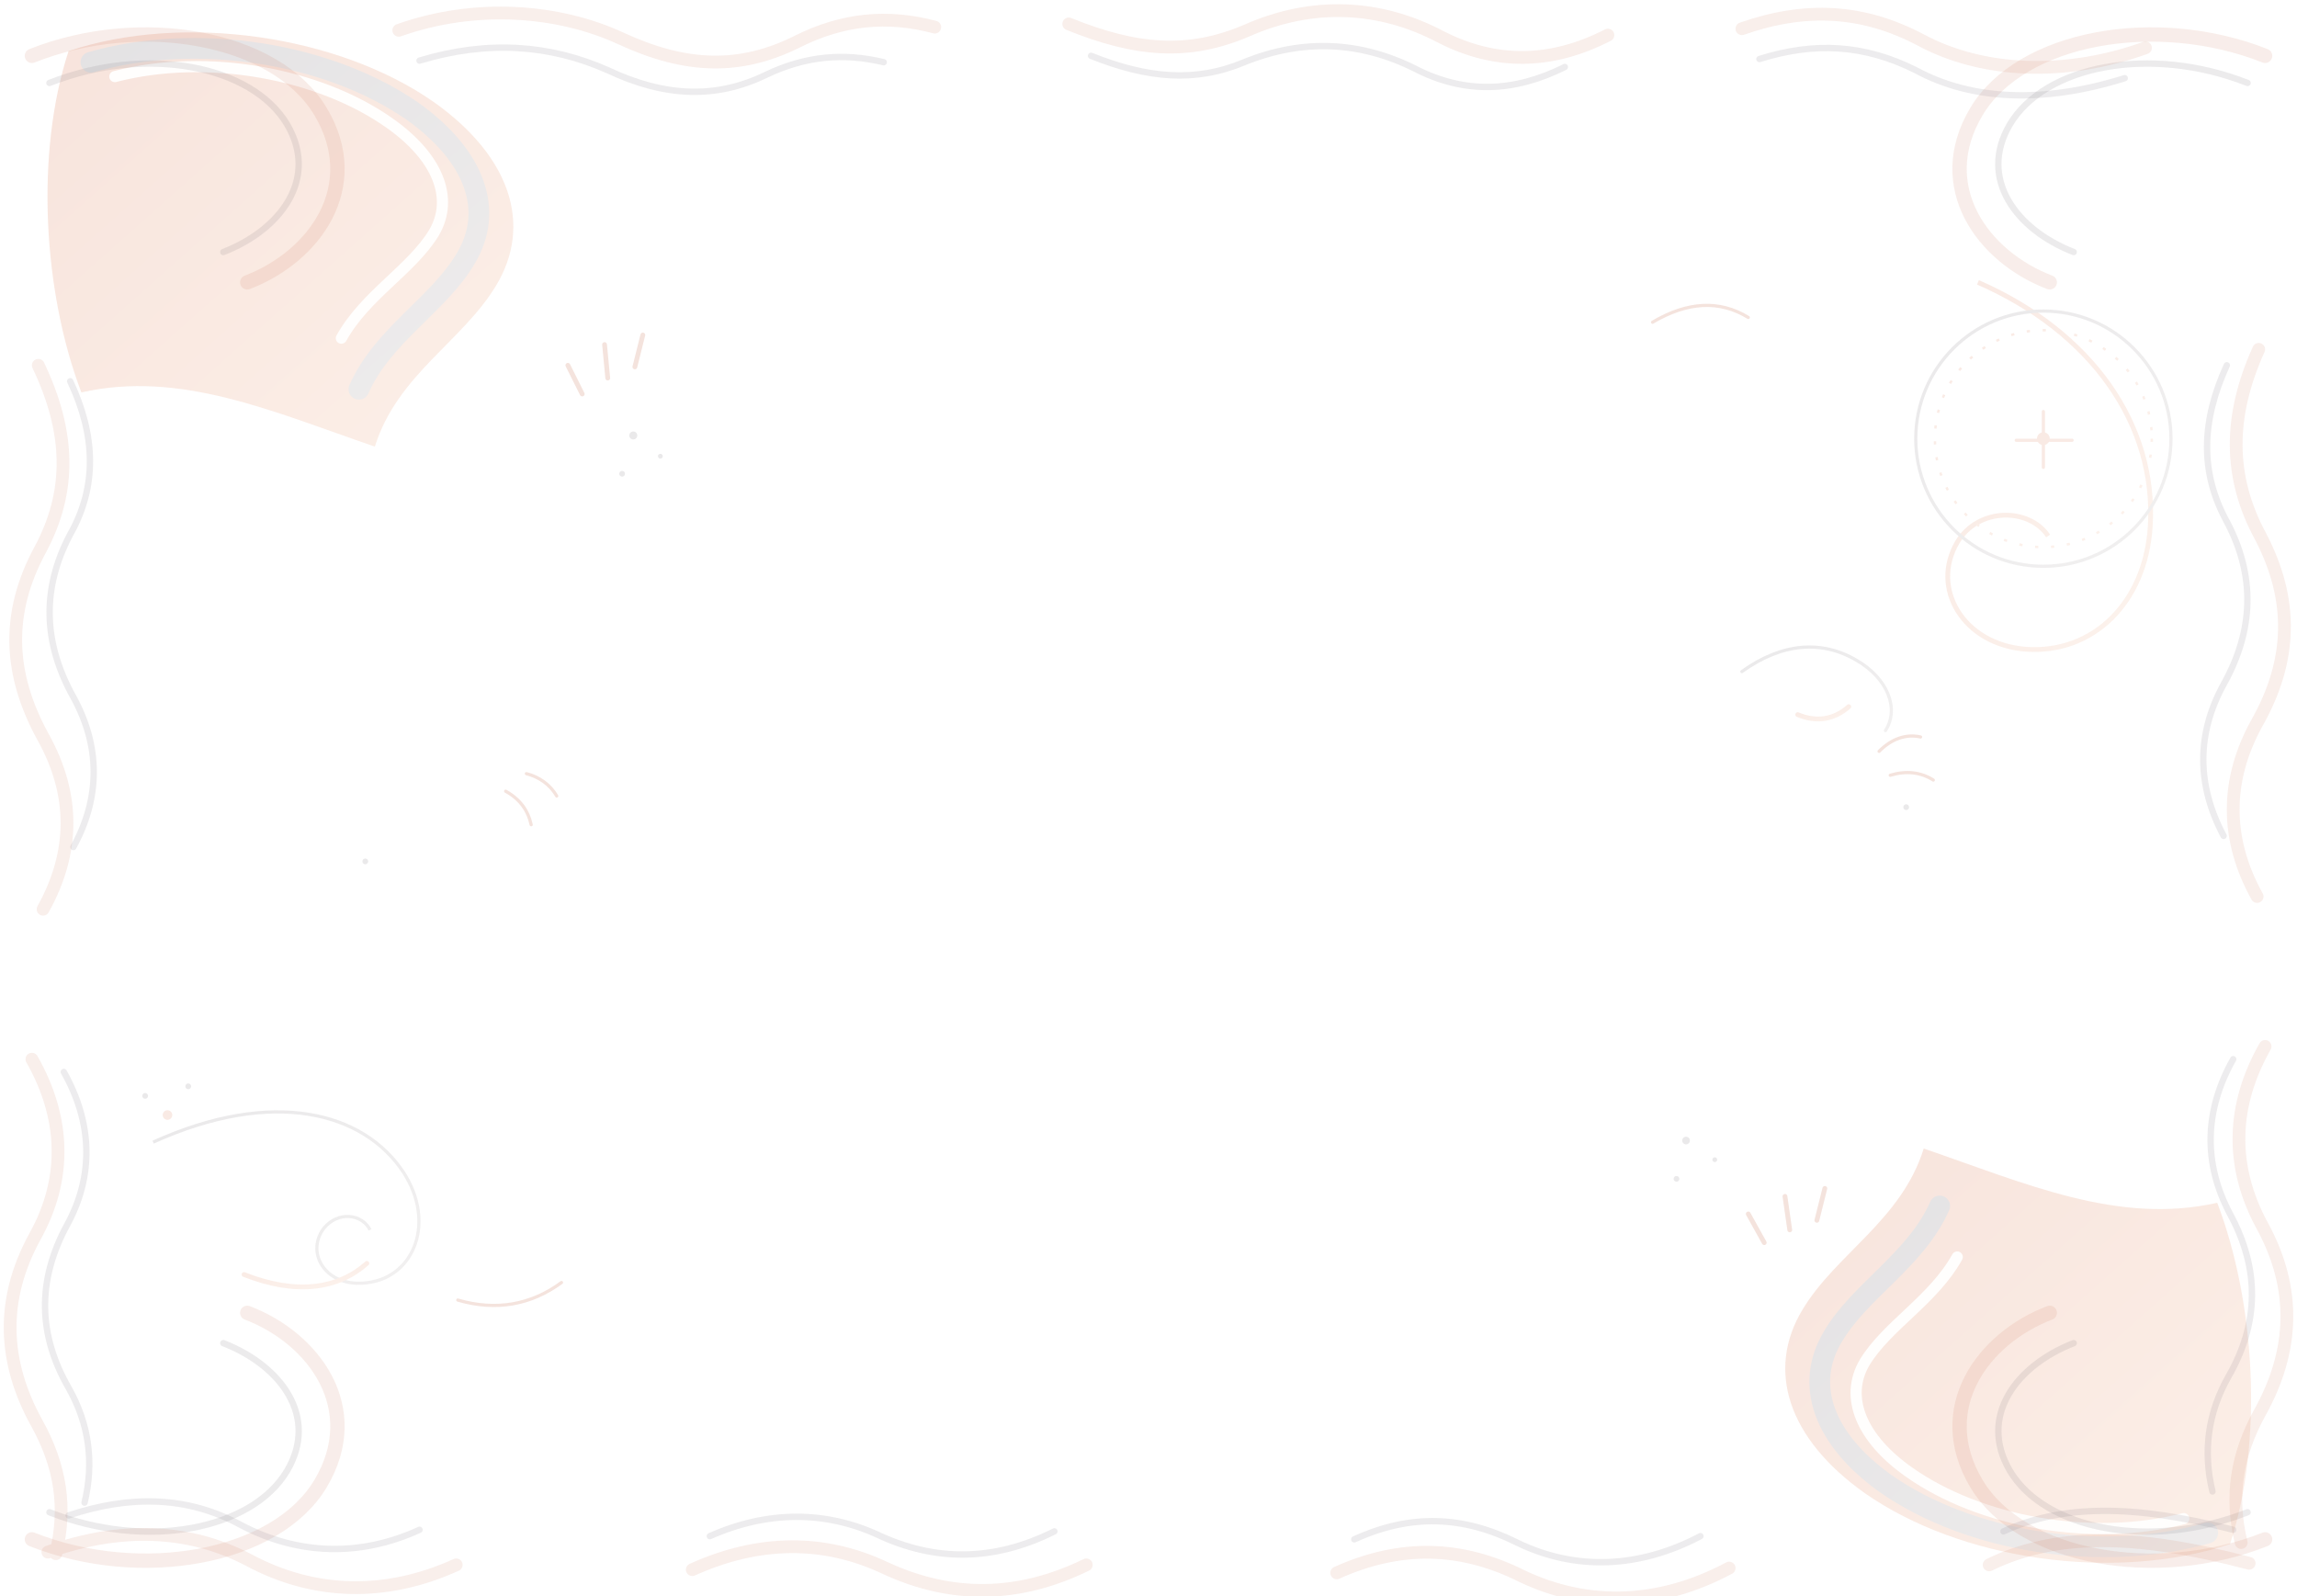
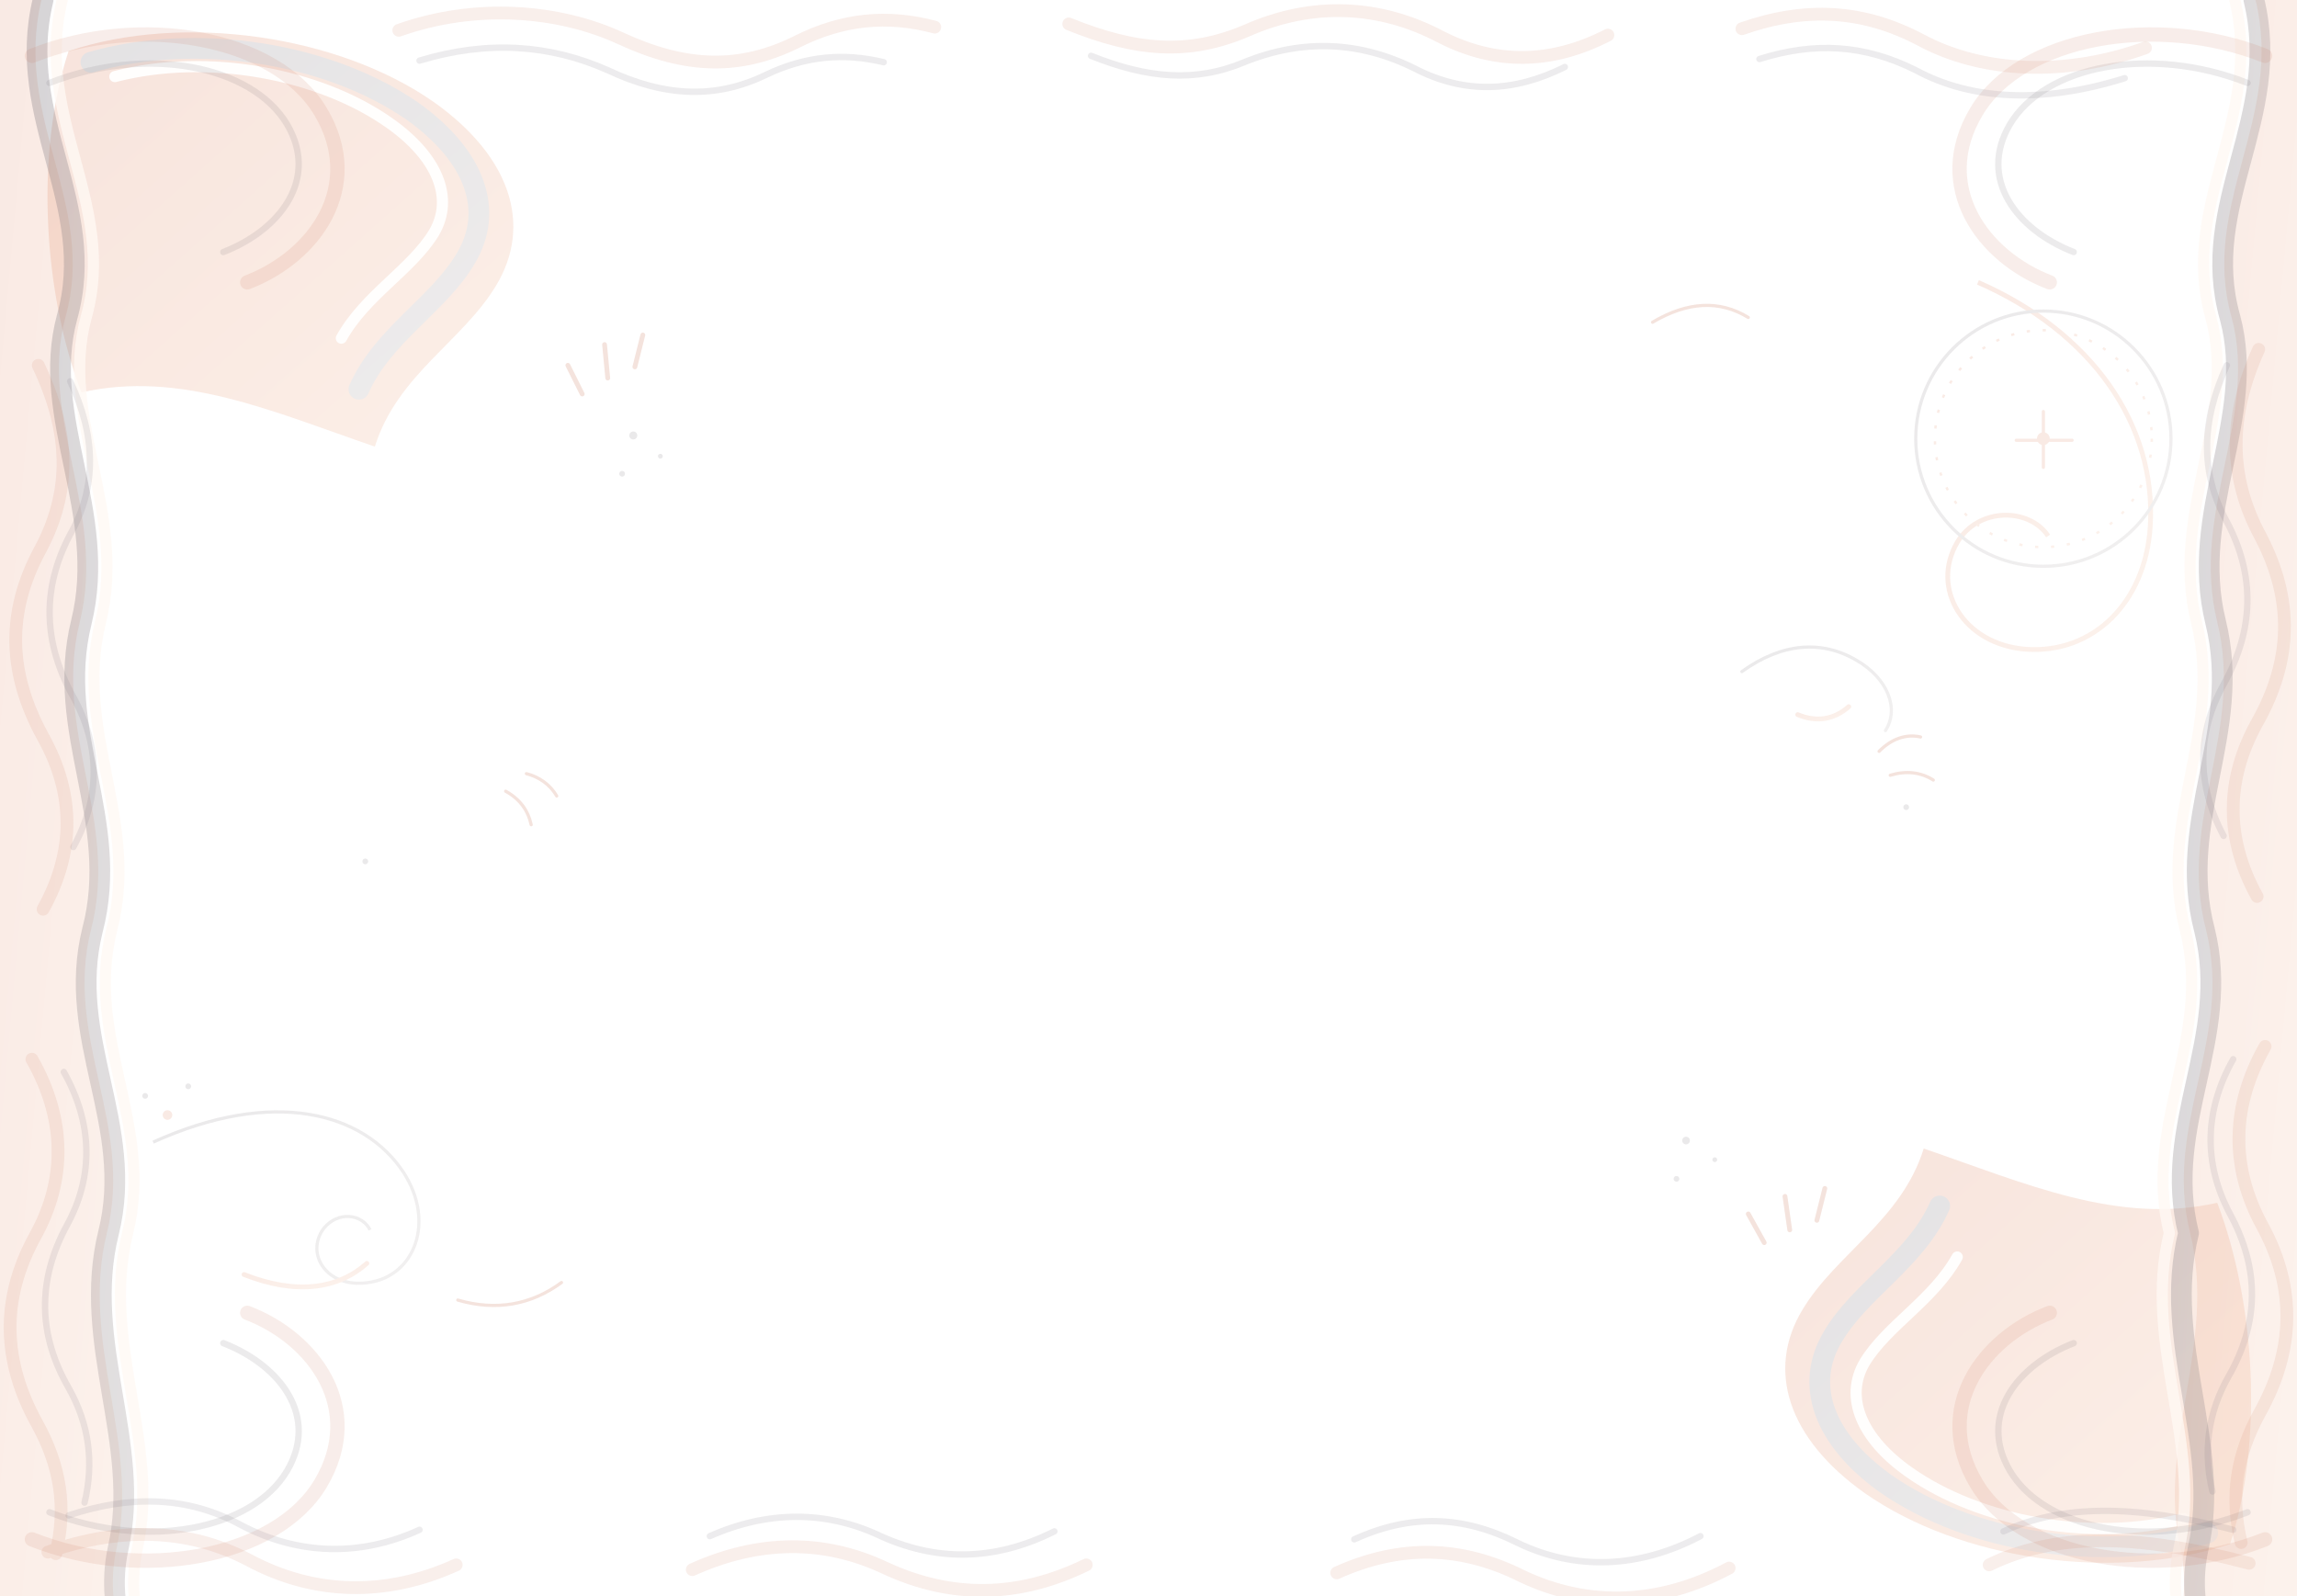
<svg xmlns="http://www.w3.org/2000/svg" viewBox="0 0 1440 1000" fill="none">
  <defs>
    <linearGradient id="terracotta-wash" x1="0" y1="0" x2="1" y2="1">
      <stop stop-color="#D97650" />
      <stop offset="1" stop-color="#F0B18B" />
    </linearGradient>
    <linearGradient id="stone-wash" x1="0" y1="0" x2="1" y2="1">
      <stop stop-color="#777078" />
      <stop offset="1" stop-color="#AAA1A1" />
    </linearGradient>
  </defs>
  <g opacity=".2">
    <path d="M43 32c72-24 169-10 229 32 48 34 62 77 39 115-21 35-62 56-76 101-64-22-122-48-184-34C27 183 22 96 43 32Z" fill="url(#terracotta-wash)" />
    <path d="M57 39c66-19 149-6 202 31 39 28 51 62 33 92-17 29-52 48-67 82" stroke="url(#stone-wash)" stroke-linecap="round" stroke-linejoin="round" stroke-width="13" />
    <path d="M72 48c58-15 128-2 172 29 30 21 41 47 28 69-14 23-43 39-58 66" stroke="#FFF9F4" stroke-linecap="round" stroke-linejoin="round" stroke-width="7" />
    <path d="M1398 968c-73 24-169 10-229-32-48-34-62-77-39-115 21-35 62-56 76-101 64 22 122 48 184 34 24 63 29 150 8 214Z" fill="url(#terracotta-wash)" />
    <path d="M1384 961c-66 19-149 6-202-31-39-28-51-62-33-92 17-29 52-48 67-82" stroke="url(#stone-wash)" stroke-linecap="round" stroke-linejoin="round" stroke-width="13" />
    <path d="M1369 952c-58 15-128 2-172-29-30-21-41-47-28-69 14-23 43-39 58-66" stroke="#FFF9F4" stroke-linecap="round" stroke-linejoin="round" stroke-width="7" />
+   </g>
+   <g stroke-linecap="round" stroke-linejoin="round">
+     <path d="M0 0h26c-18 74 35 128 15 199-17 63 26 122 9 191-17 69 25 124 7 193-17 68 27 122 10 190-17 69 21 132 6 198-9 42 11 76 25 109H0V0Z" fill="url(#terracotta-wash)" opacity=".16" />
+     <path d="M27 0c-18 74 35 128 15 199-17 63 26 122 9 191-17 69 25 124 7 193-17 68 27 122 10 190-17 69 21 132 6 198-9 42 11 76 25 109" stroke="url(#stone-wash)" stroke-width="13" opacity=".3" />
+     <path d="M39 0c-18 74 35 128 15 199-17 63 26 122 9 191-17 69 25 124 7 193-17 68 27 122 10 190-17 69 21 132 6 198-9 42 11 76 25 109" stroke="#FFF9F4" stroke-width="7" opacity=".78" />
+     <path d="M1440 0h-26c18 74-35 128-15 199 17 63-26 122-9 191 17 69-25 124-7 193 17 68-27 122-10 190 17 69-21 132-6 198 9 42-11 76-25 109h98V0Z" fill="url(#terracotta-wash)" opacity=".16" />
+     <path d="M1413 0c18 74-35 128-15 199 17 63-26 122-9 191 17 69-25 124-7 193 17 68-27 122-10 190-17 69 21 132 6 198-9 42 11 76 25 109" stroke="url(#stone-wash)" stroke-width="13" opacity=".3" />
+     <path d="M1401 0c18 74-35 128-15 199 17 63-26 122-9 191 17 69-25 124-7 193 17 68-27 122-10 190-17 69 21 132 6 198-9 42 11 76 25 109" stroke="#FFF9F4" stroke-width="7" opacity=".78" />
  </g>
  <g stroke-linecap="round" stroke-linejoin="round">
    <path d="M20 35c68-27 153-12 181 35 28 47-4 91-46 107" stroke="#C66A49" stroke-width="9" opacity=".12" />
    <path d="M31 52c61-24 127-11 149 26 20 34-4 66-40 80" stroke="#777078" stroke-width="4" opacity=".14" />
    <path d="M1420 35c-68-27-153-12-181 35-28 47 4 91 46 107" stroke="#C66A49" stroke-width="9" opacity=".12" />
    <path d="M1409 52c-61-24-127-11-149 26-20 34 4 66 40 80" stroke="#777078" stroke-width="4" opacity=".14" />
    <path d="M20 965c68 27 153 12 181-35 28-47-4-91-46-107" stroke="#C66A49" stroke-width="9" opacity=".12" />
    <path d="M31 948c61 24 127 11 149-26 20-34-4-66-40-80" stroke="#777078" stroke-width="4" opacity=".14" />
    <path d="M1420 965c-68 27-153 12-181-35-28-47 4-91 46-107" stroke="#C66A49" stroke-width="9" opacity=".12" />
    <path d="M1409 948c-61 24-127 11-149-26-20-34 4-66 40-80" stroke="#777078" stroke-width="4" opacity=".14" />
  </g>
  <g fill="none" stroke-linecap="round" stroke-linejoin="round">
    <g stroke="#C66A49" stroke-width="8" opacity=".11">
      <path d="M250 19c48-17 100-13 139 5 41 19 75 20 111 2 28-14 56-17 86-9" />
      <path d="M670 15c42 17 75 20 112 4 41-18 83-16 121 4 35 18 70 17 105-1" />
      <path d="M1092 18c40-14 76-12 112 7 39 21 91 23 141 5" />
      <path d="M24 229c20 42 21 79 1 116-21 39-20 77 2 117 20 36 20 72 0 108" />
      <path d="M20 664c21 37 22 75 2 111-22 40-20 79 1 117 15 27 19 53 12 82" />
      <path d="M1416 219c-19 42-19 80 1 117 21 40 20 78-2 117-20 36-20 73 0 109" />
      <path d="M1420 656c-21 37-22 75-2 112 22 40 20 79-1 117-15 27-19 53-12 82" />
      <path d="M30 973c45-16 88-15 126 5 41 22 86 23 130 3" />
      <path d="M434 984c42-19 83-19 121-1 41 19 83 19 126-2" />
      <path d="M838 986c40-18 78-17 116 2 42 20 87 18 130-5" />
      <path d="M1247 981c41-20 91-20 163-1" />
    </g>
    <g stroke="#777078" stroke-width="4" opacity=".13">
      <path d="M263 38c43-13 82-10 118 6 36 17 68 18 99 3 25-12 49-14 74-8" />
      <path d="M684 35c35 14 65 17 96 4 37-15 73-13 107 4 31 16 62 15 94-1" />
      <path d="M1103 37c35-11 66-9 98 7 35 19 80 21 131 5" />
      <path d="M44 239c16 34 17 66 0 96-18 34-17 68 2 102 17 31 17 63 0 94" />
      <path d="M40 672c18 32 19 65 2 96-19 35-18 69 1 102 13 23 16 47 10 72" />
      <path d="M1396 229c-16 35-17 67 0 98 18 34 17 68-2 102-17 31-17 63 0 95" />
      <path d="M1400 664c-18 32-19 65-2 97 19 35 18 69-1 102-13 23-16 47-10 72" />
      <path d="M43 950c39-13 75-12 108 6 36 19 75 20 112 3" />
      <path d="M445 963c36-16 72-16 105-1 36 17 73 17 111-2" />
      <path d="M849 965c35-16 68-15 102 2 37 18 77 16 115-4" />
      <path d="M1256 960c37-17 82-17 144-1" />
    </g>
  </g>
  <g opacity=".16">
    <path d="M1240 177c71 31 112 89 108 153-3 48-36 80-78 77-39-3-60-38-43-67 13-22 45-22 57-4" stroke="url(#terracotta-wash)" stroke-width="3" />
    <circle cx="1281" cy="275" r="80" stroke="url(#stone-wash)" stroke-width="2" />
    <circle cx="1281" cy="275" r="68" stroke="url(#terracotta-wash)" stroke-width="1.5" stroke-dasharray="2 8" />
    <circle cx="1281" cy="275" r="4" fill="#D97650" />
    <path d="M1281 258v14m0 7v14m-17-17h14m7 0h14" stroke="#D97650" stroke-linecap="round" stroke-width="2" />
    <path d="M96 716c75-34 132-19 157 19 20 31 7 65-22 69-26 4-40-18-28-34 9-11 24-9 29 1" stroke="url(#stone-wash)" stroke-width="2" />
    <path d="M153 799c33 13 59 9 77-7" stroke="url(#terracotta-wash)" stroke-width="3" stroke-linecap="round" />
    <path d="M1092 421c25-18 50-20 72-7 19 11 27 30 18 44" stroke="url(#stone-wash)" stroke-width="2" stroke-linecap="round" />
    <path d="M1127 448c12 5 23 3 32-5" stroke="url(#terracotta-wash)" stroke-width="3" stroke-linecap="round" />
    <circle cx="105" cy="699" r="3" fill="#D97650" />
    <circle cx="91" cy="687" r="1.8" fill="#777078" />
    <circle cx="118" cy="681" r="1.8" fill="#777078" />
  </g>
  <g opacity=".19" stroke="#C66A49" stroke-linecap="round">
    <path d="m356 229 9 18m14-31 2 21m22-27-5 20" stroke-width="3" />
    <path d="m1096 761 10 18m13-29 3 21m22-26-5 20" stroke-width="3" />
    <path d="M1036 202c22-13 42-14 60-3" stroke-width="2" />
    <path d="M287 815c24 7 46 3 65-11" stroke-width="2" />
    <path d="M1178 471c8-8 17-11 26-9m-19 24c10-3 19-2 27 3" stroke-width="2" />
    <path d="M330 485c8 2 15 7 19 14m-32-3c9 5 14 12 16 21" stroke-width="2" />
  </g>
  <g fill="#777078" opacity=".16">
    <circle cx="397" cy="273" r="2.5" />
    <circle cx="414" cy="286" r="1.5" />
    <circle cx="390" cy="297" r="1.8" />
    <circle cx="1057" cy="715" r="2.4" />
    <circle cx="1075" cy="727" r="1.5" />
    <circle cx="1051" cy="739" r="1.8" />
    <circle cx="229" cy="540" r="1.8" />
    <circle cx="1195" cy="506" r="1.8" />
  </g>
</svg>
